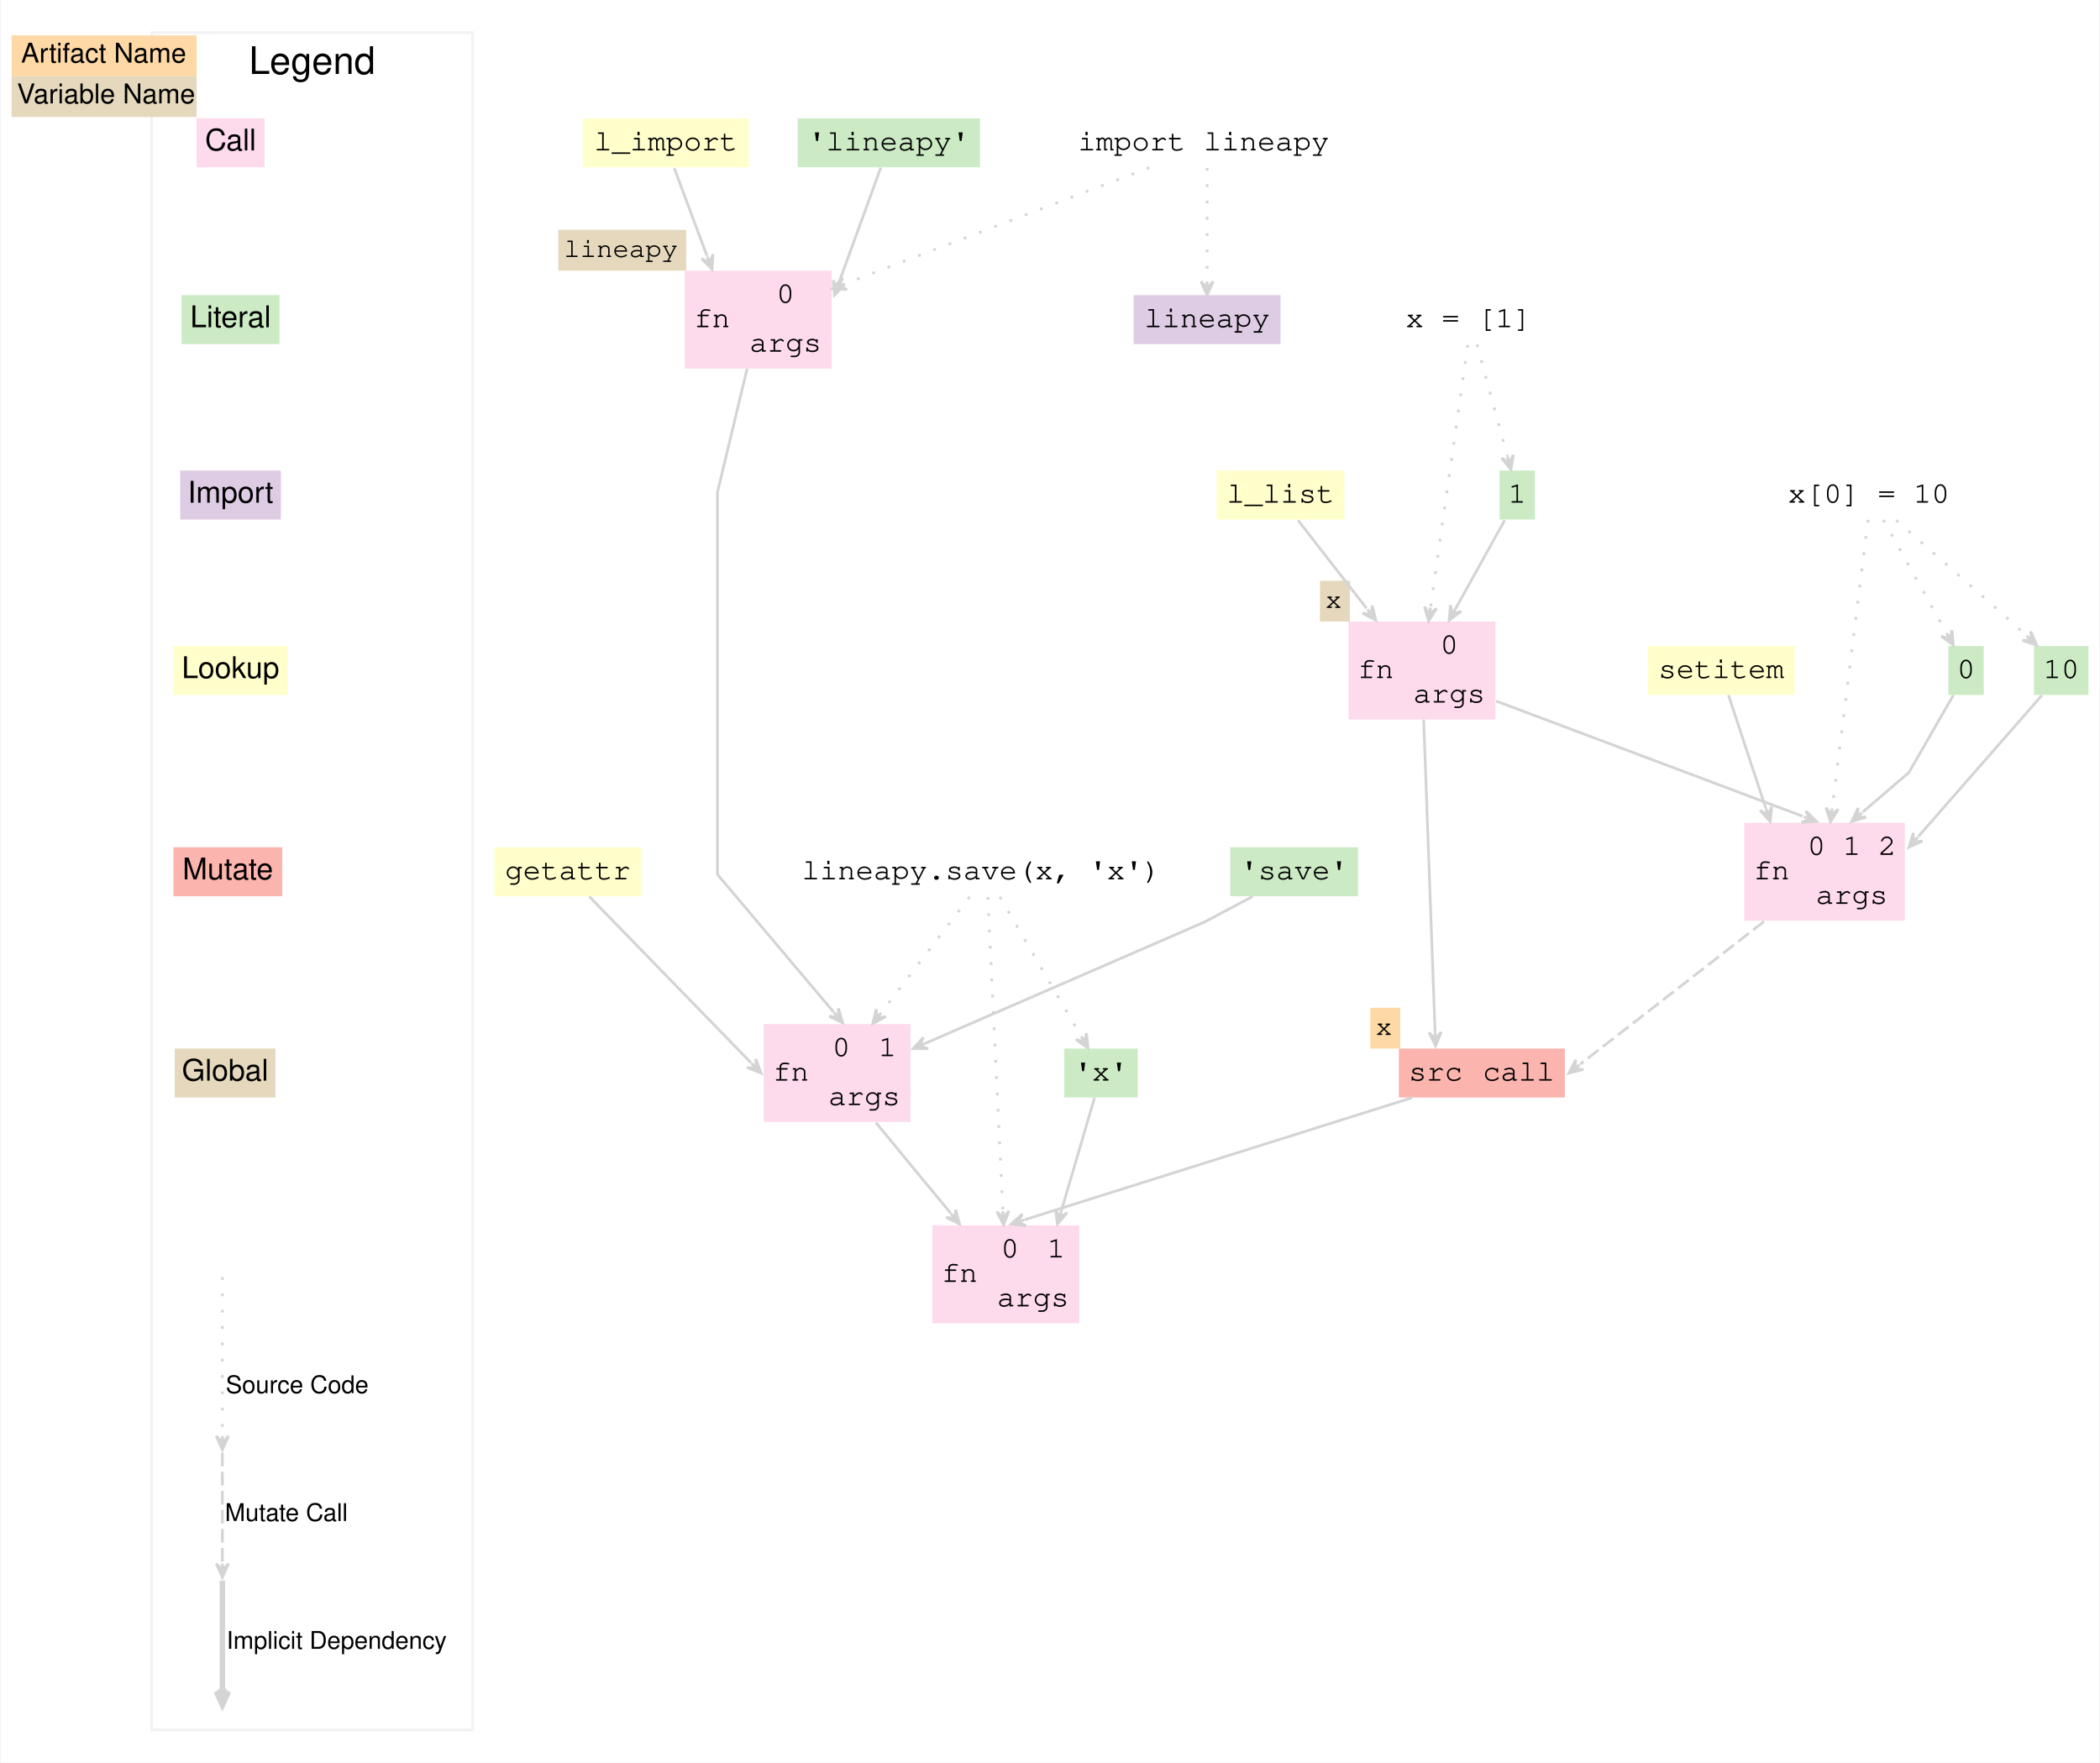
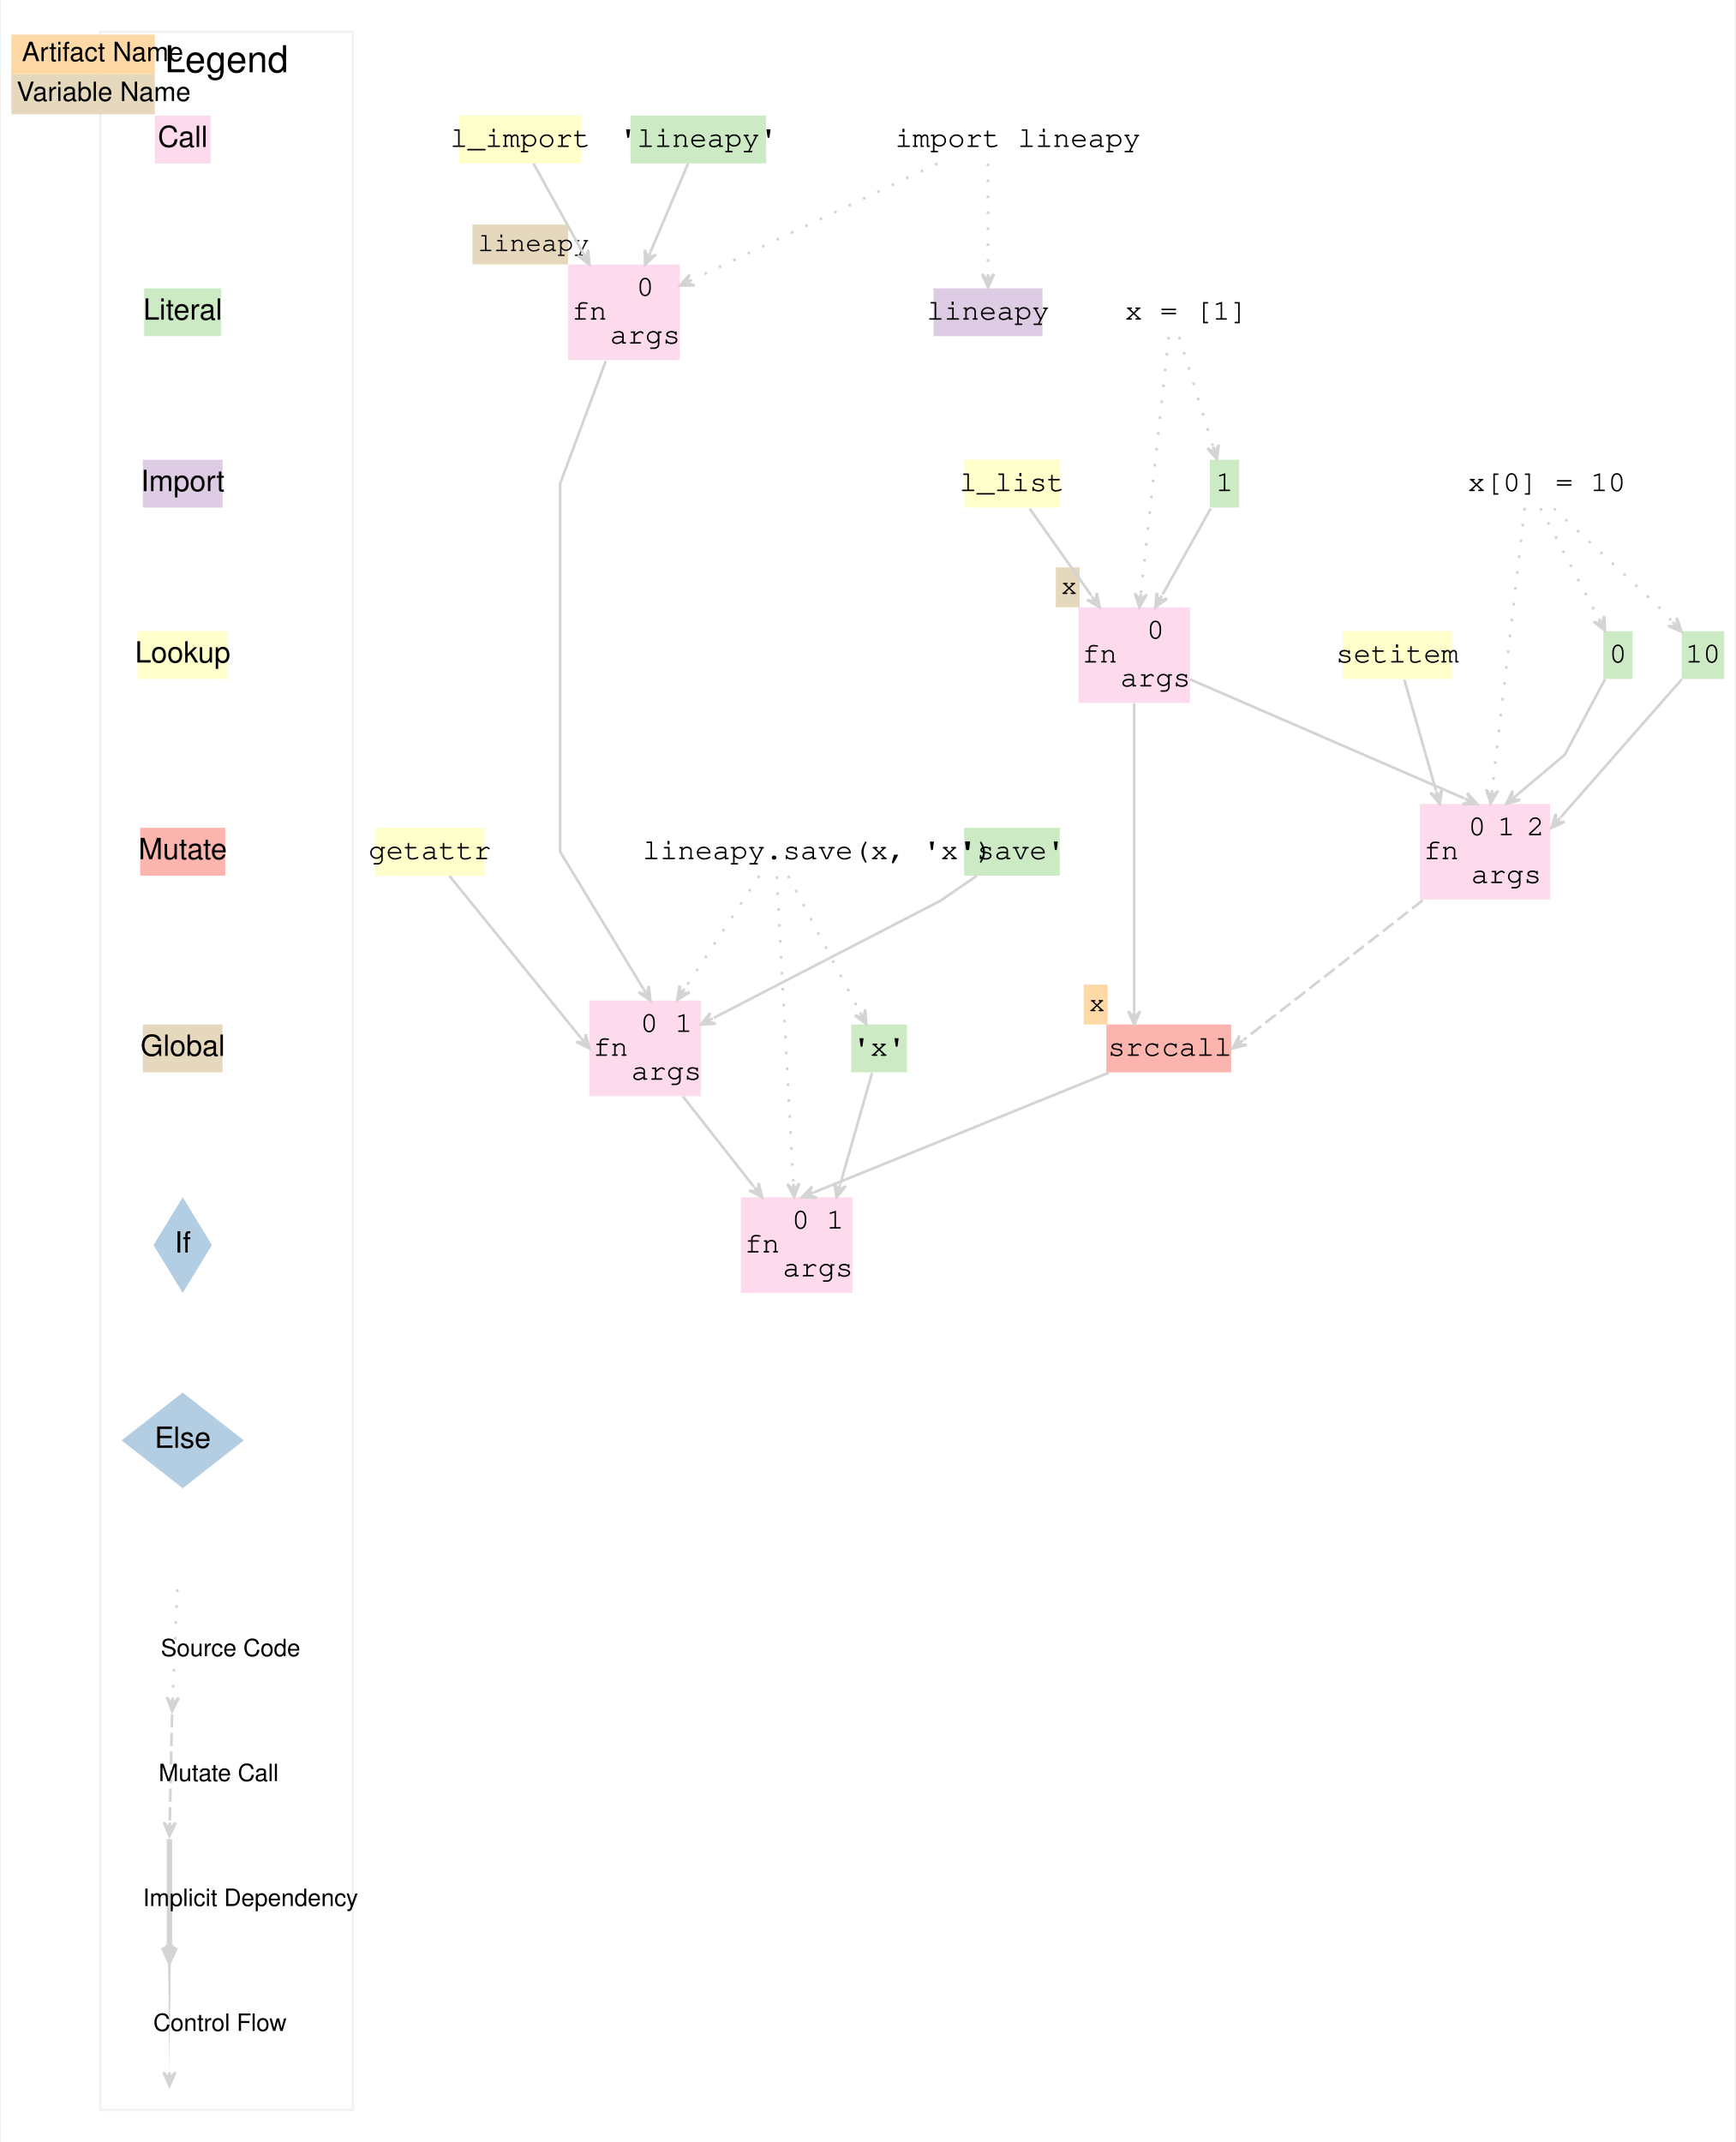
- <svg xmlns="http://www.w3.org/2000/svg" width="772pt" height="648pt" viewBox="0 0 771.5 648">
-   <g class="graph" transform="scale(1) translate(4 644)">
-     <polygon points="-4 4 -4 -644 767.5 -644 767.5 4" fill="#fff" stroke="transparent" />
+ <svg xmlns="http://www.w3.org/2000/svg" width="653pt" height="806pt" viewBox="0 0 652.5 806">
+   <g class="graph" transform="scale(1) translate(4 802)">
+     <polygon points="-4 4 -4 -802 648.5 -802 648.5 4" fill="#fff" stroke="transparent" />
    <g class="cluster">
-       <polygon points="51.5 -8 51.5 -632 169.5 -632 169.5 -8" fill="none" stroke="#f2f2f2" />
-       <text x="110.5" y="-616.8" font-family="Helvetica,sans-Serif" font-size="14" text-anchor="middle">Legend</text>
-     </g>
-     <g class="node">
-       <polygon points="68 -582.5 68 -600.5 93 -600.5 93 -582.5" fill="#fddaec" stroke="#f2f2f2" stroke-width="0" />
-       <text x="80.5" y="-588.7" fill="#000000" font-family="Helvetica,sans-Serif" font-size="11" text-anchor="middle">Call</text>
-       <polygon points="0 -616 0 -631 68 -631 68 -616" fill="#fed9a6" stroke="transparent" />
-       <text x="3.5" y="-621" fill="#000000" font-family="Helvetica,sans-Serif" font-size="10">Artifact Name</text>
-       <polygon points="0 -601 0 -616 68 -616 68 -601" fill="#e5d8bd" stroke="transparent" />
-       <text x="2" y="-606" fill="#000000" font-family="Helvetica,sans-Serif" font-size="10">Variable Name</text>
-       <polygon points="98.5 -535.5 62.5 -535.5 62.5 -517.5 98.5 -517.5" fill="#ccebc5" stroke="#f2f2f2" stroke-width="0" />
-       <text x="80.5" y="-523.7" fill="#000000" font-family="Helvetica,sans-Serif" font-size="11" text-anchor="middle">Literal</text>
-       <polygon points="99 -471 62 -471 62 -453 99 -453" fill="#decbe4" stroke="#f2f2f2" stroke-width="0" />
-       <text x="80.5" y="-459.2" fill="#000000" font-family="Helvetica,sans-Serif" font-size="11" text-anchor="middle">Import</text>
-       <polygon points="101.5 -406.5 59.5 -406.5 59.5 -388.5 101.5 -388.5" fill="#ffc" stroke="#f2f2f2" stroke-width="0" />
-       <text x="80.5" y="-394.7" fill="#000000" font-family="Helvetica,sans-Serif" font-size="11" text-anchor="middle">Lookup</text>
-       <polygon points="59.5 -314.5 59.5 -332.5 99.5 -332.5 99.5 -314.5" fill="#fbb4ae" stroke="#f2f2f2" stroke-width="0" />
-       <text x="79.5" y="-320.7" fill="#000000" font-family="Helvetica,sans-Serif" font-size="11" text-anchor="middle">Mutate</text>
-       <polygon points="97 -258.5 60 -258.5 60 -240.5 97 -240.5" fill="#e5d8bd" stroke="#f2f2f2" stroke-width="0" />
-       <text x="78.5" y="-246.7" fill="#000000" font-family="Helvetica,sans-Serif" font-size="11" text-anchor="middle">Global</text>
+       <polygon points="33.5 -8 33.5 -790 128.5 -790 128.5 -8" fill="none" stroke="#f2f2f2" />
+       <text x="81" y="-774.8" fill="#000000" font-family="Helvetica,sans-Serif" font-size="14" text-anchor="middle">Legend</text>
+     </g>
+     <g class="node">
+       <polygon points="54 -740.5 54 -758.5 75 -758.5 75 -740.5" fill="#fddaec" stroke="#f2f2f2" stroke-width="0" />
+       <text x="64.5" y="-746.7" fill="#000000" font-family="Helvetica,sans-Serif" font-size="11" text-anchor="middle">Call</text>
+       <polygon points="0 -774 0 -789 54 -789 54 -774" fill="#fed9a6" stroke="transparent" />
+       <text x="4" y="-779" fill="#000000" font-family="Helvetica,sans-Serif" font-size="10">Artifact Name</text>
+       <polygon points="0 -759 0 -774 54 -774 54 -759" fill="#e5d8bd" stroke="transparent" />
+       <text x="2" y="-764" fill="#000000" font-family="Helvetica,sans-Serif" font-size="10">Variable Name</text>
+       <polygon points="79 -693.5 50 -693.5 50 -675.5 79 -675.5" fill="#ccebc5" stroke="#f2f2f2" stroke-width="0" />
+       <text x="64.5" y="-681.7" fill="#000000" font-family="Helvetica,sans-Serif" font-size="11" text-anchor="middle">Literal</text>
+       <polygon points="79.5 -629 49.5 -629 49.5 -611 79.5 -611" fill="#decbe4" stroke="#f2f2f2" stroke-width="0" />
+       <text x="64.5" y="-617.2" fill="#000000" font-family="Helvetica,sans-Serif" font-size="11" text-anchor="middle">Import</text>
+       <polygon points="81.5 -564.5 47.5 -564.5 47.5 -546.5 81.5 -546.5" fill="#ffc" stroke="#f2f2f2" stroke-width="0" />
+       <text x="64.5" y="-552.7" fill="#000000" font-family="Helvetica,sans-Serif" font-size="11" text-anchor="middle">Lookup</text>
+       <polygon points="48.5 -472.5 48.5 -490.5 80.5 -490.5 80.5 -472.5" fill="#fbb4ae" stroke="#f2f2f2" stroke-width="0" />
+       <text x="64.5" y="-478.7" fill="#000000" font-family="Helvetica,sans-Serif" font-size="11" text-anchor="middle">Mutate</text>
+       <polygon points="79.5 -416.5 49.5 -416.5 49.5 -398.5 79.5 -398.5" fill="#e5d8bd" stroke="#f2f2f2" stroke-width="0" />
+       <text x="64.5" y="-404.7" fill="#000000" font-family="Helvetica,sans-Serif" font-size="11" text-anchor="middle">Global</text>
+       <polygon points="64.5 -351.5 53.5 -333.5 64.5 -315.5 75.5 -333.5" fill="#b3cde3" stroke="#f2f2f2" stroke-width="0" />
+       <text x="64.5" y="-330.7" fill="#000000" font-family="Helvetica,sans-Serif" font-size="11" text-anchor="middle">If</text>
+       <polygon points="64.5 -278 41.5 -260 64.5 -242 87.5 -260" fill="#b3cde3" stroke="#f2f2f2" stroke-width="0" />
+       <text x="64.5" y="-257.2" fill="#000000" font-family="Helvetica,sans-Serif" font-size="11" text-anchor="middle">Else</text>
    </g>
    <g class="edge">
-       <path d="m77.5-174.45v58.33" fill="none" stroke="#d4d4d4" stroke-dasharray="1,5" />
-       <polygon points="77.5 -111.04 79.75 -116.04 77.5 -113.54 77.5 -116.04 77.5 -116.04 77.5 -116.04 77.5 -113.54 75.25 -116.04 77.5 -111.04" fill="#d4d4d4" stroke="#d4d4d4" />
-       <text x="105" y="-131.8" font-family="Helvetica,sans-Serif" font-size="9" text-anchor="middle">Source Code</text>
-       <path d="m77.5-109.87v40.47" fill="none" stroke="#d4d4d4" stroke-dasharray="5,2" />
-       <polygon points="77.5 -64.12 79.75 -69.12 77.5 -66.62 77.5 -69.12 77.5 -69.12 77.5 -69.12 77.5 -66.62 75.25 -69.12 77.5 -64.12" fill="#d4d4d4" stroke="#d4d4d4" />
-       <text x="101" y="-84.8" font-family="Helvetica,sans-Serif" font-size="9" text-anchor="middle">Mutate Call</text>
-       <path d="m77.5-62.87v40.47" fill="none" stroke="#d4d4d4" stroke-width="2" />
-       <polygon points="77.5 -17.12 79.75 -22.12 78 -19.62 78 -22.12 77.5 -22.12 77 -22.12 77 -19.62 75.25 -22.12 77.5 -17.12" fill="#d4d4d4" stroke="#d4d4d4" stroke-width="2" />
-       <text x="119.5" y="-37.8" font-family="Helvetica,sans-Serif" font-size="9" text-anchor="middle">Implicit Dependency</text>
-     </g>
-     <g class="node">
-       <polygon points="271 -600.5 210 -600.5 210 -582.5 271 -582.5" fill="#ffc" stroke="#f2f2f2" stroke-width="0" />
-       <text x="240.5" y="-588.7" fill="#000000" font-family="Courier,monospace" font-size="11" text-anchor="middle">l_import</text>
-       <polygon points="247.5 -508.5 247.5 -544.5 301.5 -544.5 301.5 -508.5" fill="#fddaec" stroke="#f2f2f2" stroke-width="0" />
-       <text x="257.5" y="-523.7" fill="#000000" font-family="Courier,monospace" font-size="11" text-anchor="middle">fn</text>
-       <polyline points="267.5 -508.5 267.5 -544.5" fill="none" stroke="#f2f2f2" stroke-width="0" />
-       <text x="284.5" y="-532.7" fill="#000000" font-family="Courier,monospace" font-size="11" text-anchor="middle">0</text>
-       <polyline points="267.5 -526.5 301.5 -526.5" fill="none" stroke="#f2f2f2" stroke-width="0" />
-       <text x="284.5" y="-514.7" fill="#000000" font-family="Courier,monospace" font-size="11" text-anchor="middle">args</text>
-       <polygon points="201 -544.5 201 -559.5 248 -559.5 248 -544.5" fill="#e5d8bd" stroke="transparent" />
-       <text x="203" y="-549.5" fill="#000000" font-family="Courier,monospace" font-size="10">lineapy</text>
-     </g>
-     <g class="edge" stroke="#d4d4d4">
-       <path d="m243.62-582.15c3.53 9.44 9.15 24.5 12.04 32.23" fill="none" />
-       <polygon points="257.5 -545 257.86 -550.47 256.62 -547.34 255.75 -549.68 255.75 -549.68 255.75 -549.68 256.62 -547.34 253.64 -548.9 257.5 -545" fill="#d4d4d4" />
-     </g>
-     <g class="node">
-       <polygon points="356 -600.5 289 -600.5 289 -582.5 356 -582.5" fill="#ccebc5" stroke="#f2f2f2" stroke-width="0" />
-       <text x="322.5" y="-588.7" fill="#000000" font-family="Courier,monospace" font-size="11" text-anchor="middle">'lineapy'</text>
-     </g>
-     <g class="edge" stroke="#d4d4d4">
-       <path d="m319.55-582.38c-4.22 11.59-11.83 32.54-15.28 42" fill="none" />
-       <polygon points="302.5 -535.5 306.32 -539.43 303.35 -537.85 304.21 -540.2 304.21 -540.2 304.21 -540.2 303.35 -537.85 302.09 -540.97 302.5 -535.5" fill="#d4d4d4" />
-     </g>
-     <g class="node">
-       <polygon points="276.5 -231.5 276.5 -267.5 330.5 -267.5 330.5 -231.5" fill="#fddaec" stroke="#f2f2f2" stroke-width="0" />
-       <text x="286.5" y="-246.7" fill="#000000" font-family="Courier,monospace" font-size="11" text-anchor="middle">fn</text>
-       <polyline points="296.5 -231.5 296.5 -267.5" fill="none" stroke="#f2f2f2" stroke-width="0" />
-       <text x="305" y="-255.7" fill="#000000" font-family="Courier,monospace" font-size="11" text-anchor="middle">0</text>
-       <polyline points="313.5 -249.5 313.5 -267.5" fill="none" stroke="#f2f2f2" stroke-width="0" />
-       <text x="322" y="-255.7" fill="#000000" font-family="Courier,monospace" font-size="11" text-anchor="middle">1</text>
-       <polyline points="296.5 -249.5 330.5 -249.5" fill="none" stroke="#f2f2f2" stroke-width="0" />
-       <text x="313.5" y="-237.7" fill="#000000" font-family="Courier,monospace" font-size="11" text-anchor="middle">args</text>
-     </g>
-     <g class="edge" stroke="#d4d4d4">
-       <path d="m270.4-508.42c-4.44 18.5-10.9 45.42-10.9 45.42v140.5s32.14 38.08 42.69 50.58" fill="none" />
-       <polygon points="305.5 -268 303.99 -273.27 303.89 -269.91 302.27 -271.82 302.27 -271.82 302.27 -271.82 303.89 -269.91 300.56 -270.37 305.5 -268" fill="#d4d4d4" />
-     </g>
-     <g class="node">
-       <polygon points="466.5 -535.5 412.5 -535.5 412.5 -517.5 466.5 -517.5" fill="#decbe4" stroke="#f2f2f2" stroke-width="0" />
-       <text x="439.5" y="-523.7" fill="#000000" font-family="Courier,monospace" font-size="11" text-anchor="middle">lineapy</text>
-       <polygon points="560 -471 547 -471 547 -453 560 -453" fill="#ccebc5" stroke="#f2f2f2" stroke-width="0" />
-       <text x="553.5" y="-459.2" fill="#000000" font-family="Courier,monospace" font-size="11" text-anchor="middle">1</text>
-       <polygon points="491.5 -379.5 491.5 -415.5 545.5 -415.5 545.5 -379.5" fill="#fddaec" stroke="#f2f2f2" stroke-width="0" />
-       <text x="501.5" y="-394.7" fill="#000000" font-family="Courier,monospace" font-size="11" text-anchor="middle">fn</text>
-       <polyline points="511.5 -379.5 511.5 -415.5" fill="none" stroke="#f2f2f2" stroke-width="0" />
-       <text x="528.5" y="-403.7" fill="#000000" font-family="Courier,monospace" font-size="11" text-anchor="middle">0</text>
-       <polyline points="511.5 -397.5 545.5 -397.5" fill="none" stroke="#f2f2f2" stroke-width="0" />
-       <text x="528.5" y="-385.7" fill="#000000" font-family="Courier,monospace" font-size="11" text-anchor="middle">args</text>
-       <polygon points="481 -415.5 481 -430.5 492 -430.5 492 -415.5" fill="#e5d8bd" stroke="transparent" />
-       <text x="483" y="-420.5" fill="#000000" font-family="Courier,monospace" font-size="10">x</text>
-     </g>
-     <g class="edge" stroke="#d4d4d4">
-       <path d="m548.91-452.75c-5.3 9.54-13.82 24.89-17.98 32.37" fill="none" />
-       <polygon points="528.5 -416 532.9 -419.28 529.71 -418.19 530.93 -420.37 530.93 -420.37 530.93 -420.37 529.71 -418.19 528.96 -421.46 528.5 -416" fill="#d4d4d4" />
-     </g>
-     <g class="node">
-       <polygon points="490 -471 443 -471 443 -453 490 -453" fill="#ffc" stroke="#f2f2f2" stroke-width="0" />
-       <text x="466.5" y="-459.2" fill="#000000" font-family="Courier,monospace" font-size="11" text-anchor="middle">l_list</text>
-     </g>
-     <g class="edge" stroke="#d4d4d4">
-       <path d="m472.92-452.75c7.42 9.54 19.36 24.89 25.17 32.37" fill="none" />
-       <polygon points="501.5 -416 500.21 -421.33 499.97 -417.97 498.43 -419.95 498.43 -419.95 498.43 -419.95 499.97 -417.97 496.65 -418.57 501.5 -416" fill="#d4d4d4" />
-     </g>
-     <g class="node">
-       <polygon points="510 -240.5 510 -258.5 571 -258.5 571 -240.5" fill="#fbb4ae" stroke="#f2f2f2" stroke-width="0" />
-       <text x="523.5" y="-246.7" fill="#000000" font-family="Courier,monospace" font-size="11" text-anchor="middle">src</text>
-       <polyline points="537 -240.5 537 -258.5" fill="none" stroke="#f2f2f2" stroke-width="0" />
-       <text x="554" y="-246.7" fill="#000000" font-family="Courier,monospace" font-size="11" text-anchor="middle">call</text>
-       <polygon points="499.5 -258.5 499.5 -273.5 510.5 -273.5 510.5 -258.5" fill="#fed9a6" stroke="transparent" />
-       <text x="501.5" y="-263.5" fill="#000000" font-family="Courier,monospace" font-size="10">x</text>
-     </g>
-     <g class="edge" stroke="#d4d4d4">
-       <path d="m519.12-379.43c1.14 31.28 3.52 96.25 4.19 114.85" fill="none" />
-       <polygon points="523.5 -259.5 525.57 -264.58 523.41 -262 523.32 -264.5 523.32 -264.5 523.32 -264.5 523.41 -262 521.07 -264.41 523.5 -259.5" fill="#d4d4d4" />
-     </g>
-     <g class="node">
-       <polygon points="637 -305.5 637 -341.5 696 -341.5 696 -305.5" fill="#fddaec" stroke="#f2f2f2" stroke-width="0" />
-       <text x="647" y="-320.7" fill="#000000" font-family="Courier,monospace" font-size="11" text-anchor="middle">fn</text>
-       <polyline points="657 -305.5 657 -341.5" fill="none" stroke="#f2f2f2" stroke-width="0" />
-       <text x="663.5" y="-329.7" fill="#000000" font-family="Courier,monospace" font-size="11" text-anchor="middle">0</text>
-       <polyline points="670 -323.5 670 -341.5" fill="none" stroke="#f2f2f2" stroke-width="0" />
-       <text x="676.5" y="-329.7" fill="#000000" font-family="Courier,monospace" font-size="11" text-anchor="middle">1</text>
-       <polyline points="683 -323.5 683 -341.5" fill="none" stroke="#f2f2f2" stroke-width="0" />
-       <text x="689.5" y="-329.7" fill="#000000" font-family="Courier,monospace" font-size="11" text-anchor="middle">2</text>
-       <polyline points="657 -323.5 696 -323.5" fill="none" stroke="#f2f2f2" stroke-width="0" />
-       <text x="676.5" y="-311.7" fill="#000000" font-family="Courier,monospace" font-size="11" text-anchor="middle">args</text>
-     </g>
-     <g class="edge" stroke="#d4d4d4">
-       <path d="m545.77-386.25c35.44 13.32 94.89 35.67 112.6 42.32" fill="none" />
-       <polygon points="663.5 -342 659.61 -345.87 661.16 -342.88 658.82 -343.76 658.82 -343.76 658.82 -343.76 661.16 -342.88 658.03 -341.65 663.5 -342" fill="#d4d4d4" />
-     </g>
-     <g class="node">
-       <polygon points="763.5 -406.5 743.5 -406.5 743.5 -388.5 763.5 -388.5" fill="#ccebc5" stroke="#f2f2f2" stroke-width="0" />
-       <text x="753.5" y="-394.7" fill="#000000" font-family="Courier,monospace" font-size="11" text-anchor="middle">10</text>
-     </g>
-     <g class="edge" stroke="#d4d4d4">
-       <path d="m746.41-388.39c-12.13 13.85-36.41 41.6-45.43 51.91" fill="none" />
-       <polygon points="697.5 -332.5 702.49 -334.78 699.15 -334.38 700.79 -336.26 700.79 -336.26 700.79 -336.26 699.15 -334.38 699.1 -337.74 697.5 -332.5" fill="#d4d4d4" />
-     </g>
-     <g class="node">
-       <polygon points="655.5 -406.5 601.5 -406.5 601.5 -388.5 655.5 -388.5" fill="#ffc" stroke="#f2f2f2" stroke-width="0" />
-       <text x="628.5" y="-394.7" fill="#000000" font-family="Courier,monospace" font-size="11" text-anchor="middle">setitem</text>
-     </g>
-     <g class="edge" stroke="#d4d4d4">
-       <path d="m631.16-388.46c3.79 11.49 10.65 32.25 13.74 41.63" fill="none" />
-       <polygon points="646.5 -342 647.07 -347.45 645.72 -344.37 644.93 -346.75 644.93 -346.75 644.93 -346.75 645.72 -344.37 642.8 -346.04 646.5 -342" fill="#d4d4d4" />
-     </g>
-     <g class="node">
-       <polygon points="725 -406.5 712 -406.5 712 -388.5 725 -388.5" fill="#ccebc5" stroke="#f2f2f2" stroke-width="0" />
-       <text x="718.5" y="-394.7" fill="#000000" font-family="Courier,monospace" font-size="11" text-anchor="middle">0</text>
-     </g>
-     <g class="edge" stroke="#d4d4d4">
-       <path d="m713.84-388.4c-6.19 10.75-16.34 28.4-16.34 28.4s-10.85 9.3-16.95 14.53" fill="none" />
-       <polygon points="676.5 -342 681.76 -343.55 678.4 -343.63 680.3 -345.25 680.3 -345.25 680.3 -345.25 678.4 -343.63 678.83 -346.96 676.5 -342" fill="#d4d4d4" />
-     </g>
-     <g class="node">
-       <polygon points="338.5 -157.5 338.5 -193.5 392.5 -193.5 392.5 -157.5" fill="#fddaec" stroke="#f2f2f2" stroke-width="0" />
-       <text x="348.5" y="-172.7" fill="#000000" font-family="Courier,monospace" font-size="11" text-anchor="middle">fn</text>
-       <polyline points="358.5 -157.5 358.5 -193.5" fill="none" stroke="#f2f2f2" stroke-width="0" />
-       <text x="367" y="-181.7" fill="#000000" font-family="Courier,monospace" font-size="11" text-anchor="middle">0</text>
-       <polyline points="375.5 -175.5 375.5 -193.5" fill="none" stroke="#f2f2f2" stroke-width="0" />
-       <text x="384" y="-181.7" fill="#000000" font-family="Courier,monospace" font-size="11" text-anchor="middle">1</text>
-       <polyline points="358.5 -175.5 392.5 -175.5" fill="none" stroke="#f2f2f2" stroke-width="0" />
-       <text x="375.5" y="-163.7" fill="#000000" font-family="Courier,monospace" font-size="11" text-anchor="middle">args</text>
-     </g>
-     <g class="edge" stroke="#d4d4d4">
-       <path d="m514.97-240.46c-41.73 13.15-121.98 38.43-142.57 44.91" fill="none" />
-       <polygon points="367.5 -194 372.95 -193.36 369.88 -194.75 372.27 -195.5 372.27 -195.5 372.27 -195.5 369.88 -194.75 371.59 -197.65 367.5 -194" fill="#d4d4d4" />
-       <path d="m644.22-305.2c-22.58 17.54-55.81 43.35-67.48 52.41" fill="none" stroke-dasharray="5,2" />
-       <polygon points="572.5 -249.5 577.83 -250.79 574.47 -251.03 576.45 -252.57 576.45 -252.57 576.45 -252.57 574.47 -251.03 575.07 -254.34 572.5 -249.5" fill="#d4d4d4" />
-     </g>
-     <g class="node">
-       <polygon points="414 -258.5 387 -258.5 387 -240.5 414 -240.5" fill="#ccebc5" stroke="#f2f2f2" stroke-width="0" />
-       <text x="400.5" y="-246.7" fill="#000000" font-family="Courier,monospace" font-size="11" text-anchor="middle">'x'</text>
-     </g>
-     <g class="edge" stroke="#d4d4d4">
-       <path d="m398.14-240.46c-3.37 11.49-9.47 32.25-12.22 41.63" fill="none" />
-       <polygon points="384.5 -194 388.07 -198.16 385.2 -196.4 385.91 -198.8 385.91 -198.8 385.91 -198.8 385.2 -196.4 383.75 -199.43 384.5 -194" fill="#d4d4d4" />
-     </g>
-     <g class="node">
-       <polygon points="231.5 -332.5 177.5 -332.5 177.5 -314.5 231.5 -314.5" fill="#ffc" stroke="#f2f2f2" stroke-width="0" />
-       <text x="204.5" y="-320.7" fill="#000000" font-family="Courier,monospace" font-size="11" text-anchor="middle">getattr</text>
-     </g>
-     <g class="edge" stroke="#d4d4d4">
-       <path d="m212.37-314.41c15.31 15.74 48.56 49.93 59.53 61.21" fill="none" />
-       <polygon points="275.5 -249.5 273.63 -254.65 273.76 -251.29 272.01 -253.08 272.01 -253.08 272.01 -253.08 273.76 -251.29 270.4 -251.52 275.5 -249.5" fill="#d4d4d4" />
-     </g>
-     <g class="node">
-       <polygon points="495 -332.5 448 -332.5 448 -314.5 495 -314.5" fill="#ccebc5" stroke="#f2f2f2" stroke-width="0" />
-       <text x="471.5" y="-320.7" fill="#000000" font-family="Courier,monospace" font-size="11" text-anchor="middle">'save'</text>
-     </g>
-     <g class="edge" stroke="#d4d4d4">
-       <path d="m456.16-314.36c-8.62 4.57-17.66 9.36-17.66 9.36l-102.4 44.5" fill="none" />
-       <polygon points="331.5 -258.5 336.98 -258.43 333.79 -259.5 336.09 -260.49 336.09 -260.49 336.09 -260.49 333.79 -259.5 335.19 -262.56 331.5 -258.5" fill="#d4d4d4" />
-       <path d="m317.74-231.26c9.68 11.73 21.73 26.33 27.45 33.25" fill="none" />
-       <polygon points="348.5 -194 347.05 -199.29 346.91 -195.93 345.32 -197.86 345.32 -197.86 345.32 -197.86 346.91 -195.93 343.58 -196.42 348.5 -194" fill="#d4d4d4" />
-     </g>
-     <g class="node">
-       <text x="392" y="-588.7" fill="#000000" font-family="Courier,monospace" font-size="11">import lineapy</text>
-     </g>
-     <g class="edge" stroke="#d4d4d4">
-       <path d="m418.27-582.39c-28.38 10.83-78.89 30.12-111.86 42.71" fill="none" stroke-dasharray="1,5" />
-       <polygon points="301.68 -537.88 307.15 -537.56 304.01 -538.77 306.35 -539.66 306.35 -539.66 306.35 -539.66 304.01 -538.77 305.55 -541.76 301.68 -537.88" fill="#d4d4d4" />
-       <path d="m439.5-582.26v41.42" fill="none" stroke-dasharray="1,5" />
-       <polygon points="439.5 -535.54 441.75 -540.54 439.5 -538.04 439.5 -540.54 439.5 -540.54 439.5 -540.54 439.5 -538.04 437.25 -540.54 439.5 -535.54" fill="#d4d4d4" />
-     </g>
-     <g class="node">
-       <text x="512.5" y="-523.7" fill="#000000" font-family="Courier,monospace" font-size="11">x = [1]</text>
-     </g>
-     <g class="edge" stroke="#d4d4d4">
-       <path d="m538.72-517.33c2.84 10.42 7.78 28.59 11.16 41.02" fill="none" stroke-dasharray="1,5" />
-       <polygon points="551.22 -471.37 552.08 -476.79 550.57 -473.78 549.91 -476.2 549.91 -476.2 549.91 -476.2 550.57 -473.78 547.74 -475.61 551.22 -471.37" fill="#d4d4d4" />
-       <path d="m535.32-517.17c-2.74 19.33-9.6 67.73-13.66 96.4" fill="none" stroke-dasharray="1,5" />
-       <polygon points="520.93 -415.66 523.86 -420.3 521.28 -418.14 521.63 -420.61 521.63 -420.61 521.63 -420.61 521.28 -418.14 519.41 -420.93 520.93 -415.66" fill="#d4d4d4" />
-     </g>
-     <g class="node">
-       <text x="653" y="-459.2" fill="#000000" font-family="Courier,monospace" font-size="11">x[0] = 10</text>
-     </g>
-     <g class="edge" stroke="#d4d4d4">
-       <path d="m692.85-452.75c14.73 12.99 41.65 36.75 41.65 36.75s2.61 2.4 5.89 5.43" fill="none" stroke-dasharray="1,5" />
-       <polygon points="744.45 -406.84 742.29 -411.88 742.61 -408.53 740.77 -410.23 740.77 -410.23 740.77 -410.23 742.61 -408.53 739.24 -408.57 744.45 -406.84" fill="#d4d4d4" />
-       <path d="m688.08-452.83c5.88 10.52 16.19 28.91 23.15 41.35" fill="none" stroke-dasharray="1,5" />
-       <polygon points="713.81 -406.87 713.33 -412.33 712.59 -409.05 711.37 -411.23 711.37 -411.23 711.37 -411.23 712.59 -409.05 709.41 -410.14 713.81 -406.87" fill="#d4d4d4" />
-       <path d="m682.49-452.87c-2.56 20.51-9.33 74.92-13.19 105.92" fill="none" stroke-dasharray="1,5" />
-       <polygon points="668.66 -341.82 671.51 -346.5 668.97 -344.3 669.27 -346.78 669.27 -346.78 669.27 -346.78 668.97 -344.3 667.04 -347.06 668.66 -341.82" fill="#d4d4d4" />
-     </g>
-     <g class="node">
-       <text x="290.5" y="-320.7" fill="#000000" font-family="Courier,monospace" font-size="11">lineapy.save(x, 'x')</text>
-     </g>
-     <g class="edge" stroke="#d4d4d4">
-       <path d="m363.32-314.24c7.28 12.48 21.14 36.24 29.72 50.96" fill="none" stroke-dasharray="1,5" />
-       <polygon points="395.74 -258.66 395.16 -264.12 394.48 -260.82 393.22 -262.98 393.22 -262.98 393.22 -262.98 394.48 -260.82 391.28 -261.85 395.74 -258.66" fill="#d4d4d4" />
-       <path d="m352.19-314.24c-7.82 10.24-21.46 28.09-32.31 42.3" fill="none" stroke-dasharray="1,5" />
-       <polygon points="316.61 -267.66 321.43 -270.27 318.13 -269.65 319.65 -271.64 319.65 -271.64 319.65 -271.64 318.13 -269.65 317.86 -273 316.61 -267.66" fill="#d4d4d4" />
-       <path d="m358.9-314.23c1.05 21.99 3.95 82.47 5.53 115.5" fill="none" stroke-dasharray="1,5" />
-       <polygon points="364.68 -193.68 366.68 -198.78 364.56 -196.17 364.44 -198.67 364.44 -198.67 364.44 -198.67 364.56 -196.17 362.19 -198.56 364.68 -193.68" fill="#d4d4d4" />
+       <path d="m62.478-203.97c-0.168 3.942-1.232 28.95-1.726 40.562" fill="none" stroke="#d4d4d4" stroke-dasharray="1,5" />
+       <polygon points="60.531 -158.22 62.991 -163.12 60.637 -160.72 60.743 -163.21 60.743 -163.21 60.743 -163.21 60.637 -160.72 58.495 -163.31 60.531 -158.22" fill="#d4d4d4" stroke="#d4d4d4" />
+       <text x="82.5" y="-178.8" fill="#000000" font-family="Helvetica,sans-Serif" font-size="9" text-anchor="middle">Source Code</text>
+       <path d="m60.489-156.97c-0.084 3.942-0.616 28.95-0.863 40.562" fill="none" stroke="#d4d4d4" stroke-dasharray="5,2" />
+       <polygon points="59.515 -111.22 61.871 -116.17 59.568 -113.72 59.622 -116.22 59.622 -116.22 59.622 -116.22 59.568 -113.72 57.372 -116.27 59.515 -111.22" fill="#d4d4d4" stroke="#d4d4d4" />
+       <text x="78" y="-131.8" fill="#000000" font-family="Helvetica,sans-Serif" font-size="9" text-anchor="middle">Mutate Call</text>
+       <path d="m59.5-109.97v40.562" fill="none" stroke="#d4d4d4" stroke-width="2" />
+       <polygon points="59.5 -64.22 61.75 -69.219 60 -66.719 60 -69.219 59.5 -69.22 59 -69.22 59 -66.72 57.25 -69.22 59.5 -64.22" fill="#d4d4d4" stroke="#d4d4d4" stroke-width="2" />
+       <text x="90" y="-84.8" fill="#000000" font-family="Helvetica,sans-Serif" font-size="9" text-anchor="middle">Implicit Dependency</text>
+       <polygon points="60 -62.972 59.991 -62.227 59.978 -61.192 59.962 -59.893 59.943 -58.355 59.922 -56.604 59.898 -54.667 59.872 -52.569 59.844 -50.336 59.815 -47.993 59.786 -45.567 59.755 -43.084 59.724 -40.569 59.693 -38.048 59.662 -35.547 59.632 -33.092 59.602 -30.709 59.574 -28.424 59.548 -26.261 59.523 -24.248 59.5 -22.41 59.5 -22.41 59.477 -24.248 59.452 -26.261 59.426 -28.424 59.398 -30.709 59.368 -33.092 59.338 -35.547 59.307 -38.048 59.276 -40.569 59.245 -43.084 59.214 -45.567 59.185 -47.993 59.156 -50.336 59.128 -52.569 59.102 -54.667 59.078 -56.604 59.057 -58.355 59.038 -59.893 59.022 -61.192 59.009 -62.227 59 -62.972" fill="#d4d4d4" stroke="transparent" />
+       <polygon points="59.5 -17.22 61.75 -22.219 59.5 -19.72 59.5 -22.22 59.5 -22.22 59.5 -22.22 59.5 -19.72 57.25 -22.22 59.5 -17.22" fill="#d4d4d4" stroke="#d4d4d4" />
+       <text x="78.5" y="-37.8" fill="#000000" font-family="Helvetica,sans-Serif" font-size="9" text-anchor="middle">Control Flow</text>
+     </g>
+     <g class="node">
+       <polygon points="214.5 -758.5 168.5 -758.5 168.5 -740.5 214.5 -740.5" fill="#ffc" stroke="#f2f2f2" stroke-width="0" />
+       <text x="191.5" y="-746.7" fill="#000000" font-family="Courier,monospace" font-size="11" text-anchor="middle">l_import</text>
+       <polygon points="209.5 -666.5 209.5 -702.5 251.5 -702.5 251.5 -666.5" fill="#fddaec" stroke="#f2f2f2" stroke-width="0" />
+       <text x="217.5" y="-681.7" fill="#000000" font-family="Courier,monospace" font-size="11" text-anchor="middle">fn</text>
+       <polyline points="225.5 -666.5 225.5 -702.5" fill="none" stroke="#f2f2f2" stroke-width="0" />
+       <text x="238.5" y="-690.7" fill="#000000" font-family="Courier,monospace" font-size="11" text-anchor="middle">0</text>
+       <polyline points="225.5 -684.5 251.5 -684.5" fill="none" stroke="#f2f2f2" stroke-width="0" />
+       <text x="238.5" y="-672.7" fill="#000000" font-family="Courier,monospace" font-size="11" text-anchor="middle">args</text>
+       <polygon points="173.5 -702.5 173.5 -717.5 209.5 -717.5 209.5 -702.5" fill="#e5d8bd" stroke="transparent" />
+       <text x="175.5" y="-707.5" fill="#000000" font-family="Courier,monospace" font-size="10">lineapy</text>
+     </g>
+     <g class="edge" stroke="#d4d4d4">
+       <path d="m196.51-740.44c5.548 10.03 14.266 25.788 18.506 33.453" fill="none" />
+       <polygon points="217.5 -702.5 217.05 -707.96 216.29 -704.69 215.08 -706.88 215.08 -706.88 215.08 -706.88 216.29 -704.69 213.11 -705.79 217.5 -702.5" fill="#d4d4d4" />
+     </g>
+     <g class="node">
+       <polygon points="284 -758.5 233 -758.5 233 -740.5 284 -740.5" fill="#ccebc5" stroke="#f2f2f2" stroke-width="0" />
+       <text x="258.5" y="-746.7" fill="#000000" font-family="Courier,monospace" font-size="11" text-anchor="middle">'lineapy'</text>
+     </g>
+     <g class="edge" stroke="#d4d4d4">
+       <path d="m254.64-740.44c-4.223 9.923-10.831 25.454-14.13 33.205" fill="none" />
+       <polygon points="238.5 -702.5 242.53 -706.22 239.48 -704.8 240.46 -707.1 240.46 -707.1 240.46 -707.1 239.48 -704.8 238.39 -707.98 238.5 -702.5" fill="#d4d4d4" />
+     </g>
+     <g class="node">
+       <polygon points="217.5 -389.5 217.5 -425.5 259.5 -425.5 259.5 -389.5" fill="#fddaec" stroke="#f2f2f2" stroke-width="0" />
+       <text x="225.5" y="-404.7" fill="#000000" font-family="Courier,monospace" font-size="11" text-anchor="middle">fn</text>
+       <polyline points="233.5 -389.5 233.5 -425.5" fill="none" stroke="#f2f2f2" stroke-width="0" />
+       <text x="240" y="-413.7" fill="#000000" font-family="Courier,monospace" font-size="11" text-anchor="middle">0</text>
+       <polyline points="246.5 -407.5 246.5 -425.5" fill="none" stroke="#f2f2f2" stroke-width="0" />
+       <text x="253" y="-413.7" fill="#000000" font-family="Courier,monospace" font-size="11" text-anchor="middle">1</text>
+       <polyline points="233.5 -407.5 259.5 -407.5" fill="none" stroke="#f2f2f2" stroke-width="0" />
+       <text x="246.5" y="-395.7" fill="#000000" font-family="Courier,monospace" font-size="11" text-anchor="middle">args</text>
+     </g>
+     <g class="edge" stroke="#d4d4d4">
+       <path d="m223.69-666.19c-7.096 19.069-17.187 46.189-17.187 46.189v138.5s23.317 38.404 31.332 51.606" fill="none" />
+       <polygon points="240.5 -425.5 239.83 -430.94 239.2 -427.64 237.91 -429.77 237.91 -429.77 237.91 -429.77 239.2 -427.64 235.98 -428.61 240.5 -425.5" fill="#d4d4d4" />
+     </g>
+     <g class="node">
+       <polygon points="388 -693.5 347 -693.5 347 -675.5 388 -675.5" fill="#decbe4" stroke="#f2f2f2" stroke-width="0" />
+       <text x="367.5" y="-681.7" fill="#000000" font-family="Courier,monospace" font-size="11" text-anchor="middle">lineapy</text>
+       <polygon points="462 -629 451 -629 451 -611 462 -611" fill="#ccebc5" stroke="#f2f2f2" stroke-width="0" />
+       <text x="456.5" y="-617.2" fill="#000000" font-family="Courier,monospace" font-size="11" text-anchor="middle">1</text>
+       <polygon points="401.5 -537.5 401.5 -573.5 443.5 -573.5 443.5 -537.5" fill="#fddaec" stroke="#f2f2f2" stroke-width="0" />
+       <text x="409.5" y="-552.7" fill="#000000" font-family="Courier,monospace" font-size="11" text-anchor="middle">fn</text>
+       <polyline points="417.5 -537.5 417.5 -573.5" fill="none" stroke="#f2f2f2" stroke-width="0" />
+       <text x="430.5" y="-561.7" fill="#000000" font-family="Courier,monospace" font-size="11" text-anchor="middle">0</text>
+       <polyline points="417.5 -555.5 443.5 -555.5" fill="none" stroke="#f2f2f2" stroke-width="0" />
+       <text x="430.5" y="-543.7" fill="#000000" font-family="Courier,monospace" font-size="11" text-anchor="middle">args</text>
+       <polygon points="393 -573.5 393 -588.5 402 -588.5 402 -573.5" fill="#e5d8bd" stroke="transparent" />
+       <text x="395" y="-578.5" fill="#000000" font-family="Courier,monospace" font-size="10">x</text>
+     </g>
+     <g class="edge" stroke="#d4d4d4">
+       <path d="m451.24-610.59c-5.46 9.766-13.785 24.654-18.036 32.256" fill="none" />
+       <polygon points="430.5 -573.5 434.9 -576.77 431.72 -575.68 432.94 -577.86 432.94 -577.86 432.94 -577.86 431.72 -575.68 430.98 -578.96 430.5 -573.5" fill="#d4d4d4" />
+     </g>
+     <g class="node">
+       <polygon points="394.5 -629 358.5 -629 358.5 -611 394.5 -611" fill="#ffc" stroke="#f2f2f2" stroke-width="0" />
+       <text x="376.5" y="-617.2" fill="#000000" font-family="Courier,monospace" font-size="11" text-anchor="middle">l_list</text>
+     </g>
+     <g class="edge" stroke="#d4d4d4">
+       <path d="m383.18-610.59c7.081 9.978 17.958 25.304 23.236 32.742" fill="none" />
+       <polygon points="409.5 -573.5 408.44 -578.88 408.05 -575.54 406.61 -577.58 406.61 -577.58 406.61 -577.58 408.05 -575.54 404.77 -576.28 409.5 -573.5" fill="#d4d4d4" />
+     </g>
+     <g class="node">
+       <polygon points="412 -398.5 412 -416.5 459 -416.5 459 -398.5" fill="#fbb4ae" stroke="#f2f2f2" stroke-width="0" />
+       <text x="422.5" y="-404.7" fill="#000000" font-family="Courier,monospace" font-size="11" text-anchor="middle">src</text>
+       <polyline points="433 -398.5 433 -416.5" fill="none" stroke="#f2f2f2" stroke-width="0" />
+       <text x="446" y="-404.7" fill="#000000" font-family="Courier,monospace" font-size="11" text-anchor="middle">call</text>
+       <polygon points="403.5 -416.5 403.5 -431.5 412.5 -431.5 412.5 -416.5" fill="#fed9a6" stroke="transparent" />
+       <text x="405.5" y="-421.5" fill="#000000" font-family="Courier,monospace" font-size="10">x</text>
+     </g>
+     <g class="edge" stroke="#d4d4d4">
+       <path d="m422.5-537.33v115.75" fill="none" />
+       <polygon points="422.5 -416.5 424.75 -421.5 422.5 -419 422.5 -421.5 422.5 -421.5 422.5 -421.5 422.5 -419 420.25 -421.5 422.5 -416.5" fill="#d4d4d4" />
+     </g>
+     <g class="node">
+       <polygon points="530 -463.5 530 -499.5 579 -499.5 579 -463.5" fill="#fddaec" stroke="#f2f2f2" stroke-width="0" />
+       <text x="538" y="-478.7" fill="#000000" font-family="Courier,monospace" font-size="11" text-anchor="middle">fn</text>
+       <polyline points="546 -463.5 546 -499.5" fill="none" stroke="#f2f2f2" stroke-width="0" />
+       <text x="551.5" y="-487.7" fill="#000000" font-family="Courier,monospace" font-size="11" text-anchor="middle">0</text>
+       <polyline points="557 -481.5 557 -499.5" fill="none" stroke="#f2f2f2" stroke-width="0" />
+       <text x="562.5" y="-487.7" fill="#000000" font-family="Courier,monospace" font-size="11" text-anchor="middle">1</text>
+       <polyline points="568 -481.5 568 -499.5" fill="none" stroke="#f2f2f2" stroke-width="0" />
+       <text x="573.5" y="-487.7" fill="#000000" font-family="Courier,monospace" font-size="11" text-anchor="middle">2</text>
+       <polyline points="546 -481.5 579 -481.5" fill="none" stroke="#f2f2f2" stroke-width="0" />
+       <text x="562.5" y="-469.7" fill="#000000" font-family="Courier,monospace" font-size="11" text-anchor="middle">args</text>
+     </g>
+     <g class="edge" stroke="#d4d4d4">
+       <path d="m443.51-546.38c30.842 13.389 86.516 37.557 103.16 44.783" fill="none" />
+       <polygon points="551.5 -499.5 547.81 -503.56 549.21 -500.5 546.91 -501.49 546.91 -501.49 546.91 -501.49 549.21 -500.5 546.02 -499.43 551.5 -499.5" fill="#d4d4d4" />
+     </g>
+     <g class="node">
+       <polygon points="644.5 -564.5 628.5 -564.5 628.5 -546.5 644.5 -546.5" fill="#ccebc5" stroke="#f2f2f2" stroke-width="0" />
+       <text x="636.5" y="-552.7" fill="#000000" font-family="Courier,monospace" font-size="11" text-anchor="middle">10</text>
+     </g>
+     <g class="edge" stroke="#d4d4d4">
+       <path d="m628.57-546.46c-12.603 14.372-36.7 41.851-45.632 52.036" fill="none" />
+       <polygon points="579.5 -490.5 584.49 -492.78 581.15 -492.38 582.8 -494.26 582.8 -494.26 582.8 -494.26 581.15 -492.38 581.1 -495.74 579.5 -490.5" fill="#d4d4d4" />
+     </g>
+     <g class="node">
+       <polygon points="542 -564.5 501 -564.5 501 -546.5 542 -546.5" fill="#ffc" stroke="#f2f2f2" stroke-width="0" />
+       <text x="521.5" y="-552.7" fill="#000000" font-family="Courier,monospace" font-size="11" text-anchor="middle">setitem</text>
+     </g>
+     <g class="edge" stroke="#d4d4d4">
+       <path d="m524.14-546.25c3.408 11.929 9.218 32.263 11.91 41.684" fill="none" />
+       <polygon points="537.5 -499.5 538.29 -504.93 536.81 -501.9 536.13 -504.31 536.13 -504.31 536.13 -504.31 536.81 -501.9 533.96 -503.69 537.5 -499.5" fill="#d4d4d4" />
+     </g>
+     <g class="node">
+       <polygon points="610 -564.5 599 -564.5 599 -546.5 610 -546.5" fill="#ccebc5" stroke="#f2f2f2" stroke-width="0" />
+       <text x="604.5" y="-552.7" fill="#000000" font-family="Courier,monospace" font-size="11" text-anchor="middle">0</text>
+     </g>
+     <g class="edge" stroke="#d4d4d4">
+       <path d="m599.66-546.42c-5.919 11.098-15.159 28.422-15.159 28.422s-11.865 9.977-18.168 15.278" fill="none" />
+       <polygon points="562.5 -499.5 567.77 -501 564.41 -501.11 566.33 -502.72 566.33 -502.72 566.33 -502.72 564.41 -501.11 564.88 -504.44 562.5 -499.5" fill="#d4d4d4" />
+     </g>
+     <g class="node">
+       <polygon points="274.5 -315.5 274.5 -351.5 316.5 -351.5 316.5 -315.5" fill="#fddaec" stroke="#f2f2f2" stroke-width="0" />
+       <text x="282.5" y="-330.7" fill="#000000" font-family="Courier,monospace" font-size="11" text-anchor="middle">fn</text>
+       <polyline points="290.5 -315.5 290.5 -351.5" fill="none" stroke="#f2f2f2" stroke-width="0" />
+       <text x="297" y="-339.7" fill="#000000" font-family="Courier,monospace" font-size="11" text-anchor="middle">0</text>
+       <polyline points="303.5 -333.5 303.5 -351.5" fill="none" stroke="#f2f2f2" stroke-width="0" />
+       <text x="310" y="-339.7" fill="#000000" font-family="Courier,monospace" font-size="11" text-anchor="middle">1</text>
+       <polyline points="290.5 -333.5 316.5 -333.5" fill="none" stroke="#f2f2f2" stroke-width="0" />
+       <text x="303.5" y="-321.7" fill="#000000" font-family="Courier,monospace" font-size="11" text-anchor="middle">args</text>
+     </g>
+     <g class="edge" stroke="#d4d4d4">
+       <path d="m413.02-398.38c-33.3 13.513-93.657 38.006-110.84 44.979" fill="none" />
+       <polygon points="297.5 -351.5 302.98 -351.3 299.82 -352.44 302.13 -353.38 302.13 -353.38 302.13 -353.38 299.82 -352.44 301.29 -355.46 297.5 -351.5" fill="#d4d4d4" />
+       <path d="m531.02-463.21c-22.857 17.805-55.784 43.453-67.328 52.445" fill="none" stroke-dasharray="5,2" />
+       <polygon points="459.5 -407.5 464.83 -408.8 461.47 -409.04 463.44 -410.57 463.44 -410.57 463.44 -410.57 461.47 -409.04 462.06 -412.35 459.5 -407.5" fill="#d4d4d4" />
+     </g>
+     <g class="node">
+       <polygon points="337 -416.5 316 -416.5 316 -398.5 337 -398.5" fill="#ccebc5" stroke="#f2f2f2" stroke-width="0" />
+       <text x="326.5" y="-404.7" fill="#000000" font-family="Courier,monospace" font-size="11" text-anchor="middle">'x'</text>
+     </g>
+     <g class="edge" stroke="#d4d4d4">
+       <path d="m323.86-398.25c-3.408 11.929-9.218 32.263-11.91 41.684" fill="none" />
+       <polygon points="310.5 -351.5 314.04 -355.69 311.19 -353.9 311.87 -356.31 311.87 -356.31 311.87 -356.31 311.19 -353.9 309.71 -356.93 310.5 -351.5" fill="#d4d4d4" />
+     </g>
+     <g class="node">
+       <polygon points="178 -490.5 137 -490.5 137 -472.5 178 -472.5" fill="#ffc" stroke="#f2f2f2" stroke-width="0" />
+       <text x="157.5" y="-478.7" fill="#000000" font-family="Courier,monospace" font-size="11" text-anchor="middle">getattr</text>
+     </g>
+     <g class="edge" stroke="#d4d4d4">
+       <path d="m164.86-472.43c13.143 16.209 40.147 49.515 49.428 60.961" fill="none" />
+       <polygon points="217.5 -407.5 216.1 -412.8 215.93 -409.44 214.35 -411.38 214.35 -411.38 214.35 -411.38 215.93 -409.44 212.6 -409.97 217.5 -407.5" fill="#d4d4d4" />
+     </g>
+     <g class="node">
+       <polygon points="394.5 -490.5 358.5 -490.5 358.5 -472.5 394.5 -472.5" fill="#ccebc5" stroke="#f2f2f2" stroke-width="0" />
+       <text x="376.5" y="-478.7" fill="#000000" font-family="Courier,monospace" font-size="11" text-anchor="middle">'save'</text>
+     </g>
+     <g class="edge" stroke="#d4d4d4">
+       <path d="m363.32-472.47c-6.854 4.696-13.816 9.467-13.816 9.467s-66.467 34.341-85.161 44" fill="none" />
+       <polygon points="259.5 -416.5 264.98 -416.8 261.72 -417.65 263.94 -418.8 263.94 -418.8 263.94 -418.8 261.72 -417.65 262.91 -420.79 259.5 -416.5" fill="#d4d4d4" />
+       <path d="m252.66-389.47c9.446 12.022 21.109 26.866 26.638 33.903" fill="none" />
+       <polygon points="282.5 -351.5 281.18 -356.82 280.96 -353.47 279.41 -355.43 279.41 -355.43 279.41 -355.43 280.96 -353.47 277.64 -354.04 282.5 -351.5" fill="#d4d4d4" />
+     </g>
+     <g class="node">
+       <text x="332.5" y="-746.7" fill="#000000" font-family="Courier,monospace" font-size="11">import lineapy</text>
+     </g>
+     <g class="edge" stroke="#d4d4d4">
+       <path d="m348.45-740.46c-23.948 11.362-65.164 30.917-91.984 43.642" fill="none" stroke-dasharray="1,5" />
+       <polygon points="251.63 -694.53 257.12 -694.64 253.89 -695.6 256.15 -696.67 256.15 -696.67 256.15 -696.67 253.89 -695.6 255.19 -698.7 251.63 -694.53" fill="#d4d4d4" />
+       <path d="m367.5-740.46v41.506" fill="none" stroke-dasharray="1,5" />
+       <polygon points="367.5 -693.88 369.75 -698.88 367.5 -696.38 367.5 -698.88 367.5 -698.88 367.5 -698.88 367.5 -696.38 365.25 -698.88 367.5 -693.88" fill="#d4d4d4" />
+     </g>
+     <g class="node">
+       <text x="419" y="-681.7" fill="#000000" font-family="Courier,monospace" font-size="11">x = [1]</text>
+     </g>
+     <g class="edge" stroke="#d4d4d4">
+       <path d="m439.37-675.26c3.327 10.729 8.852 28.546 12.726 41.042" fill="none" stroke-dasharray="1,5" />
+       <polygon points="453.64 -629.22 454.31 -634.67 452.9 -631.61 452.16 -634 452.16 -634 452.16 -634 452.9 -631.61 450.01 -633.33 453.64 -629.22" fill="#d4d4d4" />
+       <path d="m435.49-675.22c-2.172 20.014-7.354 67.757-10.477 96.541" fill="none" stroke-dasharray="1,5" />
+       <polygon points="424.46 -573.54 427.23 -578.27 424.73 -576.02 425 -578.51 425 -578.51 425 -578.51 424.73 -576.02 422.76 -578.75 424.46 -573.54" fill="#d4d4d4" />
+     </g>
+     <g class="node">
+       <text x="548" y="-617.2" fill="#000000" font-family="Courier,monospace" font-size="11">x[0] = 10</text>
+     </g>
+     <g class="edge" stroke="#d4d4d4">
+       <path d="m580.42-610.69c14.318 13.441 39.084 36.691 39.084 36.691s2.335 2.541 5.274 5.739" fill="none" stroke-dasharray="1,5" />
+       <polygon points="628.4 -564.32 626.67 -569.52 626.71 -566.16 625.02 -568 625.02 -568 625.02 -568 626.71 -566.16 623.36 -566.48 628.4 -564.32" fill="#d4d4d4" />
+       <path d="m575.37-610.76c5.706 10.824 15.216 28.865 21.81 41.375" fill="none" stroke-dasharray="1,5" />
+       <polygon points="599.64 -564.72 599.3 -570.2 598.47 -566.94 597.31 -569.15 597.31 -569.15 597.31 -569.15 598.47 -566.94 595.32 -568.1 599.64 -564.72" fill="#d4d4d4" />
+       <path d="m569.45-610.91c-2.458 21.277-8.65 74.876-12.247 106.01" fill="none" stroke-dasharray="1,5" />
+       <polygon points="556.61 -499.73 559.42 -504.44 556.89 -502.21 557.18 -504.7 557.18 -504.7 557.18 -504.7 556.89 -502.21 554.94 -504.96 556.61 -499.73" fill="#d4d4d4" />
+     </g>
+     <g class="node">
+       <text x="237.5" y="-478.7" fill="#000000" font-family="Courier,monospace" font-size="11">lineapy.save(x, 'x')</text>
+     </g>
+     <g class="edge" stroke="#d4d4d4">
+       <path d="m292.28-472.43c6.725 12.76 19.033 36.114 26.91 51.06" fill="none" stroke-dasharray="1,5" />
+       <polygon points="321.68 -416.65 321.34 -422.12 320.51 -418.86 319.35 -421.07 319.35 -421.07 319.35 -421.07 320.51 -418.86 317.36 -420.02 321.68 -416.65" fill="#d4d4d4" />
+       <path d="m281.49-472.43c-6.948 10.493-18.639 28.149-28.077 42.403" fill="none" stroke-dasharray="1,5" />
+       <polygon points="250.57 -425.72 255.2 -428.65 251.95 -427.81 253.33 -429.89 253.33 -429.89 253.33 -429.89 251.95 -427.81 251.45 -431.13 250.57 -425.72" fill="#d4d4d4" />
+       <path d="m288-472.24c1.234 22.826 4.451 82.35 6.245 115.54" fill="none" stroke-dasharray="1,5" />
+       <polygon points="294.52 -351.62 296.5 -356.73 294.39 -354.11 294.25 -356.61 294.25 -356.61 294.25 -356.61 294.39 -354.11 292 -356.49 294.52 -351.62" fill="#d4d4d4" />
    </g>
  </g>
</svg>
